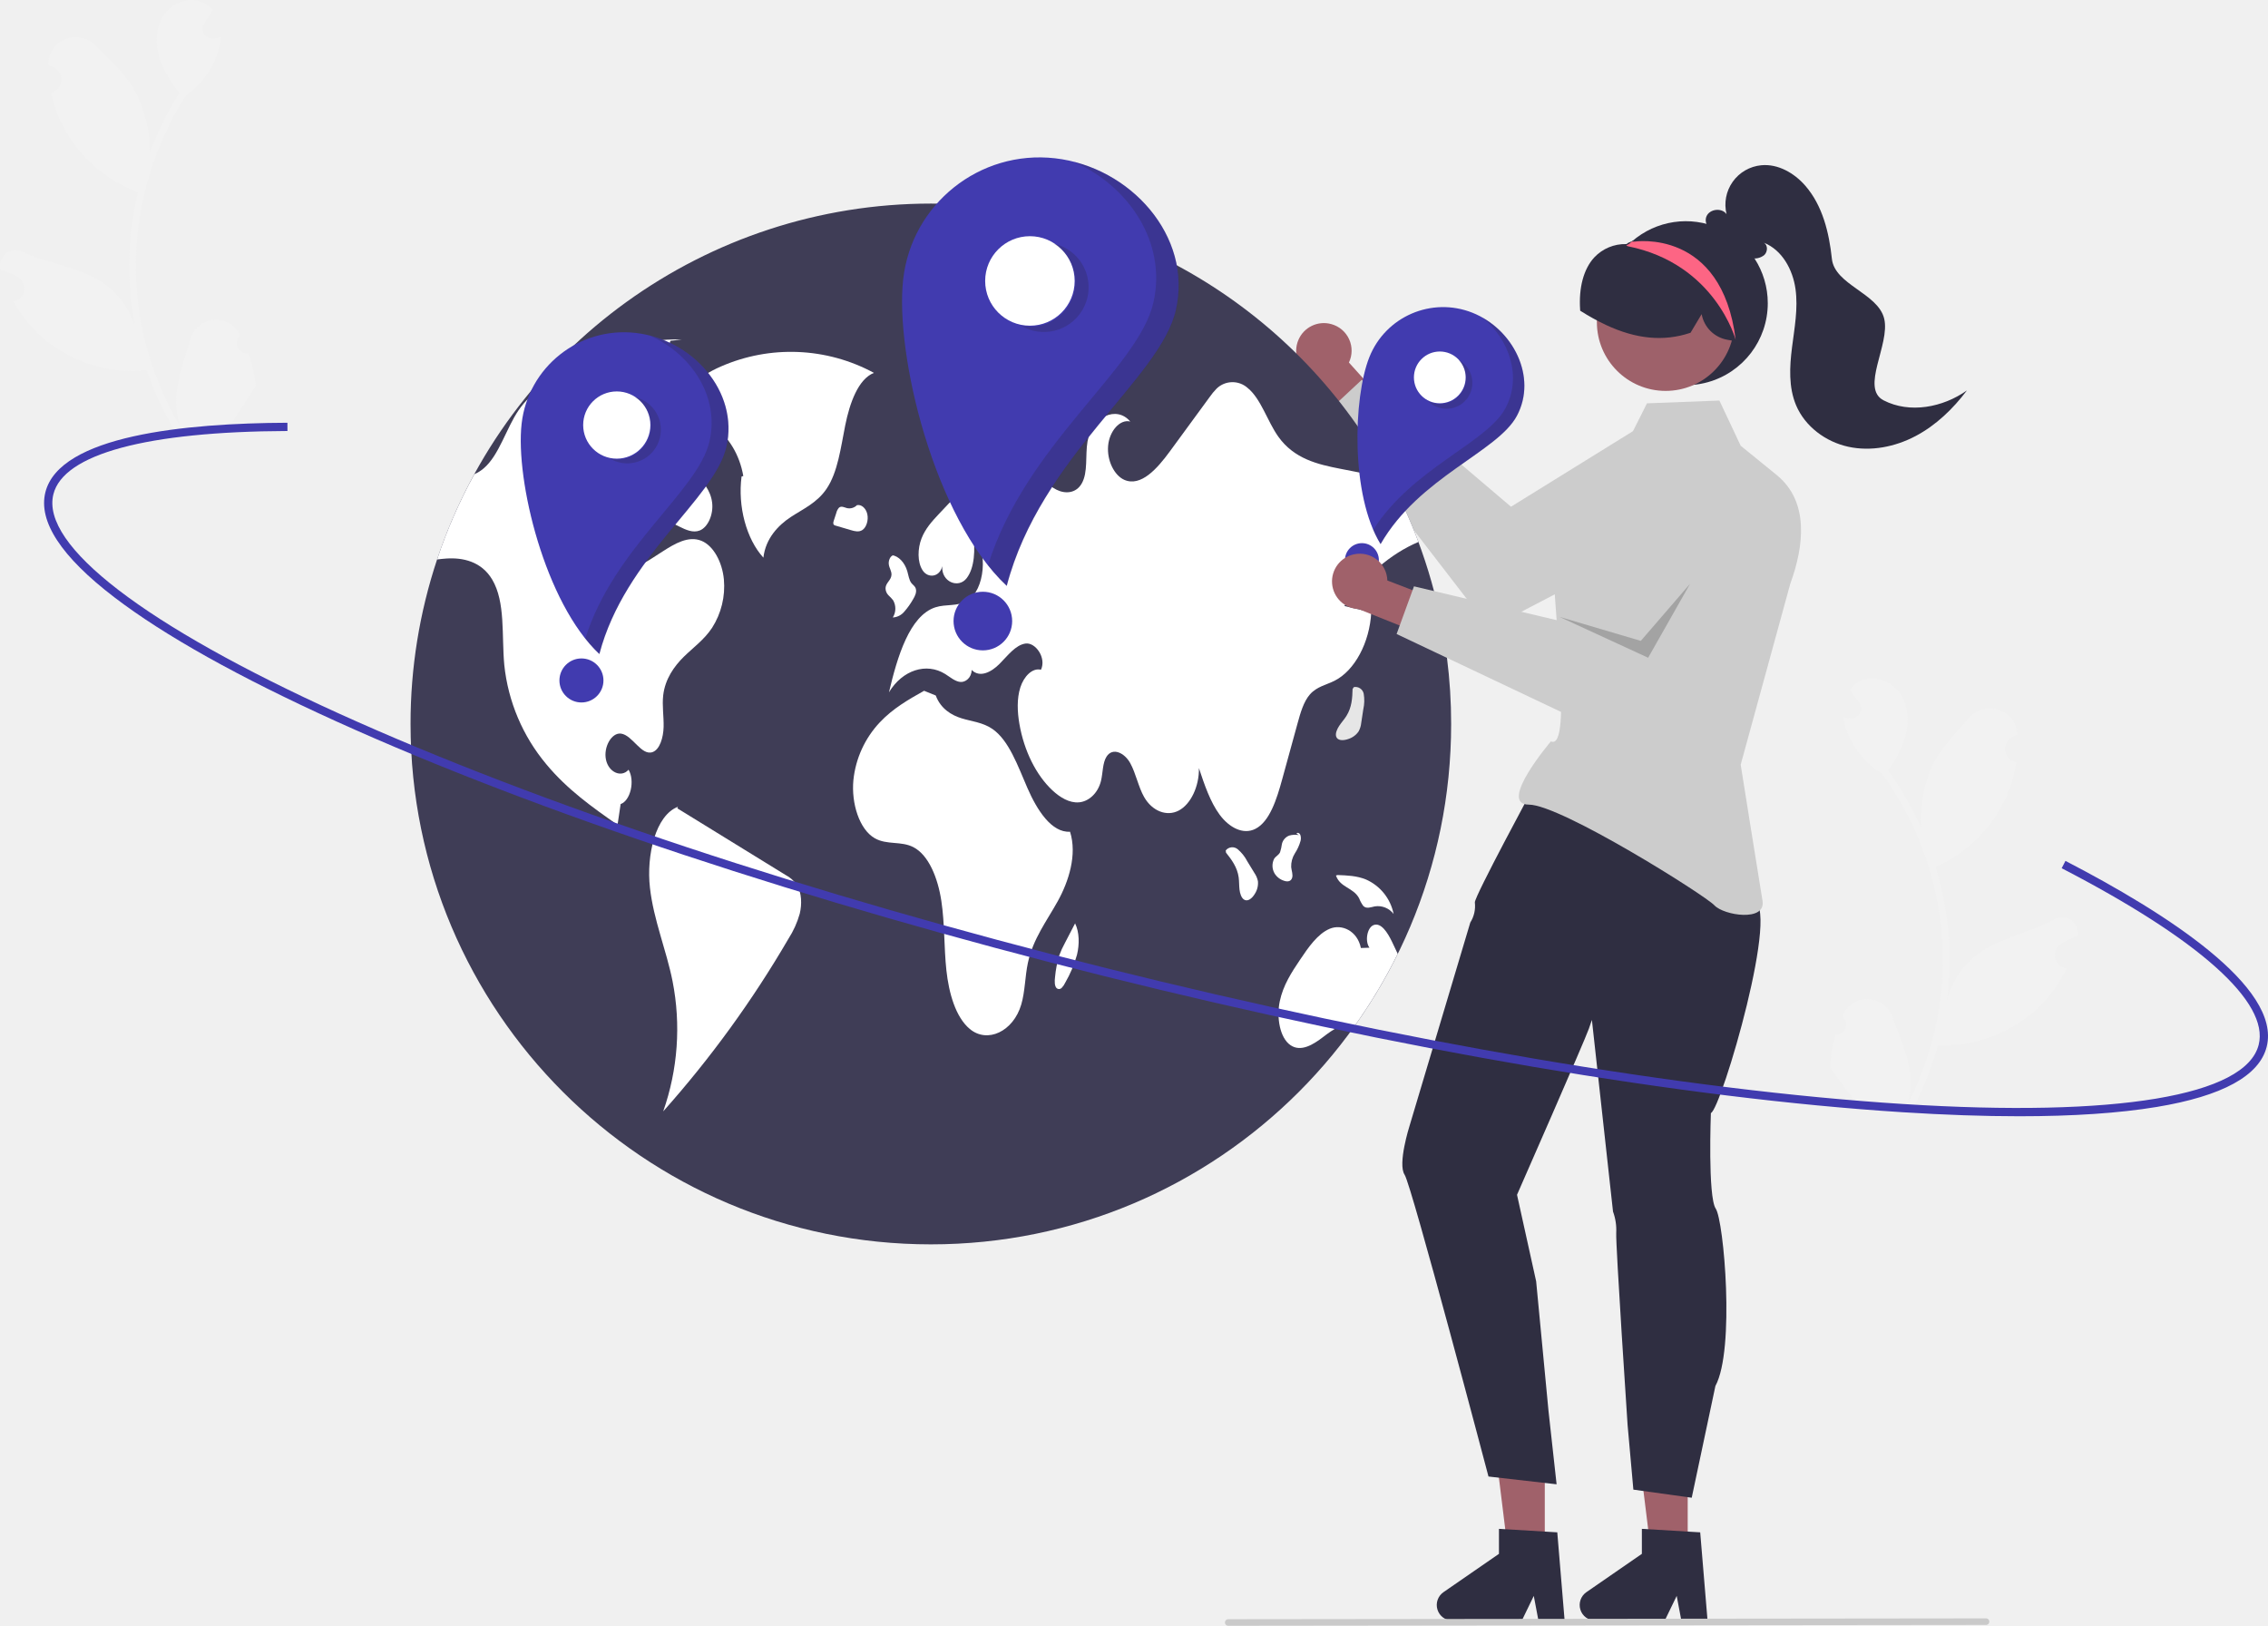
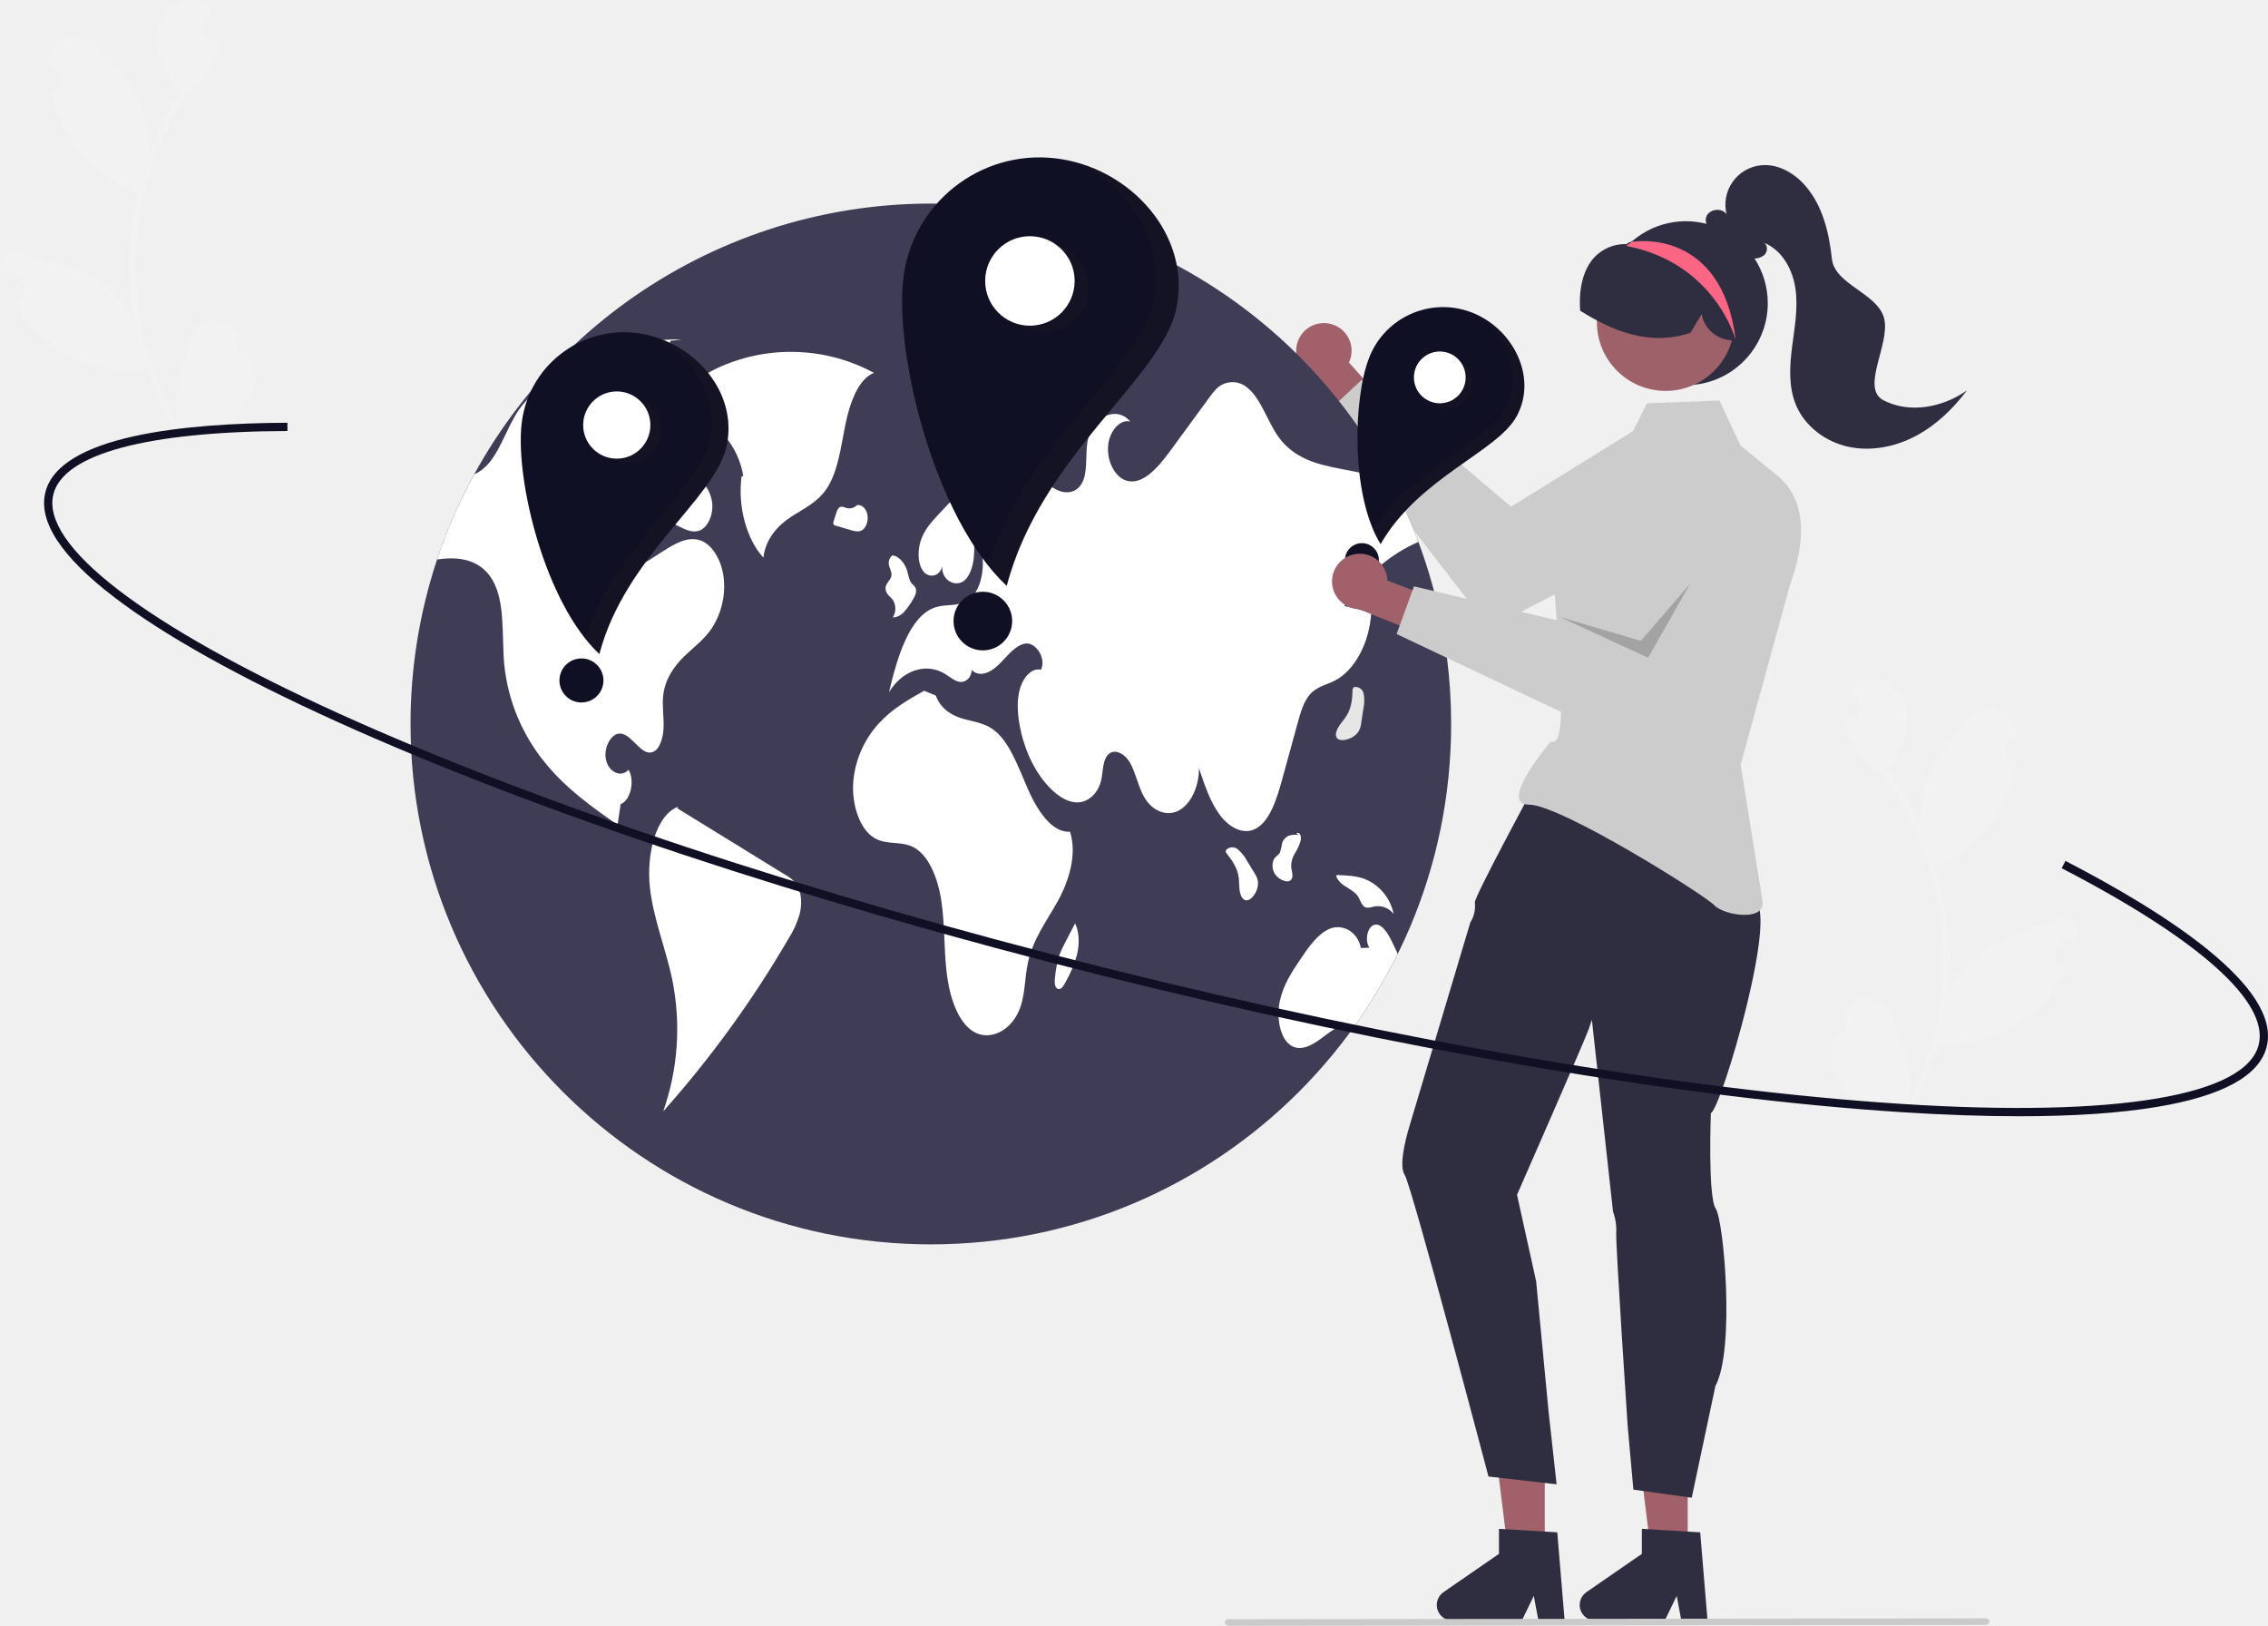
<svg xmlns="http://www.w3.org/2000/svg" data-name="Layer 1" width="825.202" height="591.419" viewBox="0 0 825.202 591.419">
  <path d="M855.224,530.608a3.613,3.613,0,0,0,2.907-6.134c-.074-.366-.127-.629-.202-.995q.054-.116.109-.231a9.703,9.703,0,0,1,17.876.899c2.596,7.179,5.991,14.407,6.561,21.897a28.705,28.705,0,0,1-.962,9.838,115.086,115.086,0,0,0,12.68-47.26,111.081,111.081,0,0,0-.112-12.411q-.335-5.081-1.115-10.11a116.419,116.419,0,0,0-20.767-50.362,30.983,30.983,0,0,1-12.25-13.954,23.634,23.634,0,0,1-1.847-6.551c.623.111,1.257.192,1.882.263.195.019.4.039.594.059l.073.007a3.58,3.58,0,0,0,3.208-5.689q-.383-.518-.766-1.036c-.387-.533-.785-1.056-1.172-1.588a1.784,1.784,0,0,1-.126-.16c-.445-.608-.891-1.205-1.336-1.812a10.352,10.352,0,0,1,3.543-3.119c4.865-2.553,11.309-.328,14.53,4.115,3.232,4.443,3.599,10.483,2.158,15.78a41.485,41.485,0,0,1-6.327,12.512c.242.341.494.672.735,1.012a117.172,117.172,0,0,1,11.316,19.923,48.709,48.709,0,0,1,3.957-22.465c3.093-6.578,8.567-11.985,13.427-17.57,5.837-6.708,16.999-3.142,17.56,5.732q.008.129.016.258-1.049.529-2.059,1.131a4.901,4.901,0,0,0,1.559,9.001l.099.02a48.767,48.767,0,0,1-1.623,7.224,50.21,50.21,0,0,1-26.436,30.272c-.41.187-.81.374-1.22.551a119.597,119.597,0,0,1,5.022,30.563,113.435,113.435,0,0,1-.934,18.292l.041-.214a29.974,29.974,0,0,1,11.026-16.813c8.167-6.095,19.39-7.957,28.118-12.756a5.625,5.625,0,0,1,8.352,5.867q-.022.113-.045.225a32.924,32.924,0,0,0-3.771,1.605q-1.049.529-2.059,1.131a4.901,4.901,0,0,0,1.559,9.001l.099.02c.071.014.133.027.204.04a48.808,48.808,0,0,1-9.622,13.625,50.254,50.254,0,0,1-37.15,14.279l-.01-0a119.562,119.562,0,0,1-9.113,23.048l-28.661-1.334c-.088-.323-.165-.656-.243-.979a32.599,32.599,0,0,0,7.953-.103c-2.005-2.708-4.009-5.437-6.014-8.145a1.781,1.781,0,0,1-.126-.16c-1.016-1.386-2.044-2.761-3.06-4.147l-.001-.002a47.75,47.75,0,0,1,1.963-12.086Z" transform="translate(-187.3989 -154.2905)" fill="#f2f2f2" />
  <path d="M277.743,282.773a3.613,3.613,0,0,1-3.28-5.943c.051-.37.088-.635.14-1.005q-.061-.112-.123-.224a9.703,9.703,0,0,0-17.786,2.002c-2.148,7.326-5.089,14.75-5.196,22.26a28.705,28.705,0,0,0,1.568,9.76A115.086,115.086,0,0,1,237.489,263.235a111.08,111.08,0,0,1-.655-12.394q.02-5.092.488-10.16a116.419,116.419,0,0,1,17.616-51.549,30.983,30.983,0,0,0,11.364-14.684,23.634,23.634,0,0,0,1.438-6.653c-.615.15-1.243.27-1.862.378-.193.031-.397.064-.59.095l-.073.011a3.58,3.58,0,0,1-3.554-5.48q.35-.541.7-1.082c.353-.556.718-1.102,1.071-1.658a1.783,1.783,0,0,0,.116-.168c.407-.634.815-1.258,1.222-1.891a10.352,10.352,0,0,0-3.728-2.894c-5.013-2.248-11.307.371-14.248,5.005-2.951,4.635-2.944,10.685-1.179,15.883a41.485,41.485,0,0,0,7.088,12.097c-.22.355-.451.701-.671,1.056a117.172,117.172,0,0,0-10.063,20.584,48.709,48.709,0,0,0-5.337-22.177c-3.493-6.374-9.291-11.432-14.486-16.706-6.24-6.335-17.161-2.086-17.172,6.806q-0.0.129 0.0.258,1.08.463,2.125,1.002a4.901,4.901,0,0,1-1,9.08l-.098.026a48.767,48.767,0,0,0,2.066,7.109,50.21,50.21,0,0,0,28.256,28.581c.421.161.832.323,1.252.474a119.597,119.597,0,0,0-3.124,30.814,113.433,113.433,0,0,0,2.062,18.199l-.054-.211a29.974,29.974,0,0,0-12.044-16.1c-8.528-5.579-19.845-6.744-28.852-10.995a5.625,5.625,0,0,0-7.973,6.372q.029.111.059.222a32.924,32.924,0,0,1,3.863,1.369q1.08.464,2.125,1.002a4.901,4.901,0,0,1-1,9.081l-.098.026c-.07.018-.131.035-.201.053a48.808,48.808,0,0,0,10.445,13.005,50.254,50.254,0,0,0,37.961,11.957l.01-.001a119.563,119.563,0,0,0,10.52,22.441l28.523-3.102c.068-.328.124-.665.182-.992a32.599,32.599,0,0,1-7.944.388c1.834-2.827,3.665-5.674,5.499-8.501a1.779,1.779,0,0,0,.116-.168c.929-1.446,1.869-2.882,2.798-4.328l0-.002a47.75,47.75,0,0,0-2.706-11.941Z" transform="translate(-187.3989 -154.2905)" fill="#f2f2f2" />
  <path d="M671.818,272.202a10.016,10.016,0,0,1,6.383,13.969l15.306,17.017-8.073,11.824L664.157,290.677a10.07,10.07,0,0,1,7.661-18.475Z" transform="translate(-187.3989 -154.2905)" fill="#a0616a" />
  <path d="M815.114,313.989l0,0a20.026,20.026,0,0,0-27.608-6.542l-50.339,31.177-54.301-46.158L669.356,305.045l59.987,77.83,77.965-40.644C805.489,343.179,817.313,317.567,815.114,313.989Z" transform="translate(-187.3989 -154.2905)" fill="#ccc" />
  <path d="M715.391,417.655a189.27,189.27,0,0,1-189.308,189.308c-104.551,0-189.308-84.757-189.308-189.308a189.245,189.245,0,0,1,9.655-59.842A189.506,189.506,0,0,1,526.083,228.347,189.245,189.245,0,0,1,693.021,328.333a186.774,186.774,0,0,1,10.464,23.106c.41,1.104.81,2.208,1.199,3.323v.011q2.603,7.351,4.586,14.976A189.32,189.32,0,0,1,715.391,417.655Z" transform="translate(-187.3989 -154.2905)" fill="#3f3d56" />
  <path d="M505.371,289.931a63.517,63.517,0,0,0-55.761-2.281c-7.796,3.393-16.006,9.48-18.607,20.471,10.519-6.208,24.136,3.601,26.843,19.336l-.632.174c-1.43,10.899,1.762,22.764,7.941,29.522.811-7.02,5.427-11.797,9.967-14.781,4.54-2.984,9.562-5.152,13.027-10.282,4.108-6.081,5.151-14.969,6.783-23.077C496.563,300.905,499.659,292.19,505.371,289.931Z" transform="translate(-187.3989 -154.2905)" fill="#fff" />
  <path d="M446.489,382.675c-2.913,4.375-6.805,7.12-10.296,10.538-3.481,3.429-6.794,8.056-7.488,13.998-.442,3.807.242,7.677.147,11.527-.094,3.849-1.378,8.182-3.996,9.139-4.133,1.493-7.288-6.184-11.537-6.72-3.376-.421-6.415,4.89-5.437,9.497.978,4.606,5.574,6.647,8.214,3.639,2.387,4.007.705,11.274-2.882,12.505-.379,2.524-.757,5.038-1.125,7.562-9.066-6.342-18.226-12.789-25.935-22.075a67.007,67.007,0,0,1-15.271-36.095c-.999-10.675.484-22.885-4.417-31.099-3.923-6.573-10.654-8.025-16.712-7.614-1.104.074-2.219.2-3.323.336a187.235,187.235,0,0,1,13.556-31.025,13.282,13.282,0,0,0,3.397-2.114c5.637-4.785,8.14-14.472,12.715-21.171q.442-.647.915-1.262c4.68-6.111,10.948-9.255,17.006-12.179,13.409-6.51,27.208-13.104,41.364-12.2l-4.028.389q-7.052,19.751-14.114,39.502-1.073,3.029-2.166,6.068c-2.671,7.488-5.427,15.46-5.017,23.842.242,4.964,1.967,10.265,5.248,11.968,3.06,1.578,6.405-.358,9.36-2.272,1.252-.799,2.493-1.599,3.744-2.408,4.491-2.892,9.465-5.858,14.209-3.923,4.344,1.767,7.551,7.667,8.161,14.03A28.049,28.049,0,0,1,446.489,382.675Z" transform="translate(-187.3989 -154.2905)" fill="#fff" />
  <path d="M473.198,472.572q-19.674-12.113-39.348-24.227l.223-.573c-8.155,3.106-11.54,17.602-10.193,29.456,1.348,11.854,5.917,22.451,8.226,34.002a90.252,90.252,0,0,1-3.403,47.358,387.843,387.843,0,0,0,45.56-62.781,33.588,33.588,0,0,0,4.121-9.138c.833-3.442.705-7.58-.964-10.34A11.511,11.511,0,0,0,473.198,472.572Z" transform="translate(-187.3989 -154.2905)" fill="#fff" />
  <path d="M421.435,325.653c-1.393,3.131-1.929,7.307-.665,10.547,1.291,3.309,4.019,4.804,6.532,6.05l7.247,3.592c2.411,1.195,5.01,2.402,7.468,1.419,2.964-1.186,5.02-5.833,4.488-10.148-.566-4.591-3.46-7.749-6.136-10.439q-5.618-5.645-11.237-11.291l-2.111,2.585A28.192,28.192,0,0,0,421.435,325.653Z" transform="translate(-187.3989 -154.2905)" fill="#fff" />
  <path d="M676.541,374.735q4.891,1.152,9.781,2.303c-.568,11.012-6.026,21.203-13.346,24.894-3.05,1.536-6.447,2.103-8.971,4.975-2.282,2.608-3.439,6.668-4.501,10.549q-2.792,10.16-5.585,20.319c-1.998,7.299-4.564,15.408-9.76,18.037-4.459,2.261-9.56-.505-12.989-5.143-3.429-4.638-5.521-10.875-7.551-16.953.126,6.626-2.955,13.125-7.32,15.429-4.375,2.303-9.697.221-12.621-4.922-2.103-3.692-2.976-8.561-5.038-12.305-2.061-3.744-6.384-5.89-8.635-2.377-1.483,2.335-1.294,5.911-2.03,8.877-1.146,4.606-4.617,7.499-8.056,7.751-3.429.252-6.773-1.725-9.644-4.407-5.921-5.553-10.286-14.366-11.979-24.158-.747-4.365-.957-9.118.337-13.21,1.294-4.091,4.417-7.246,7.52-6.468,2.04-4.312-1.988-10.033-5.616-9.529-3.639.505-6.489,4.407-9.476,7.404-2.976,2.997-7.141,5.174-10.139,2.198.021,2.766-2.23,4.596-4.175,4.365-1.935-.221-3.66-1.777-5.437-2.882-6.868-4.281-15.586-1.441-20.466,6.657,3.05-12.978,7.52-27.87,16.89-30.92,3.828-1.251,8.004-.221,11.621-2.387,6.405-3.839,7.699-18.342,2.167-24.326.705,5.658.568,12.263-2.419,16.133-2.987,3.87-9.255,1.346-8.876-4.375-.862,3.944-5.153,4.543-7.131,1.514-1.988-3.029-1.819-7.982-.41-11.6s3.807-6.216,6.131-8.708c4.996-5.353,10.065-10.77,15.849-14.135,5.795-3.365,12.484-4.501,18.289-1.157,3.061,1.767,5.753,4.712,8.877,6.268,3.124,1.567,7.089,1.367,9.16-2.293,2.324-4.081,1.23-10.139,2.093-15.239,1.546-9.013,10.559-13.23,15.555-7.278-3.733-.957-7.593,3.46-8.056,8.813-.473,5.353,2.23,10.759,5.848,12.379,6.079,2.692,12.032-4.081,16.628-10.349q7.194-9.844,14.408-19.677a23.782,23.782,0,0,1,2.577-3.134,8.291,8.291,0,0,1,11.327-.231c4.859,3.965,7.141,12.095,11.127,17.69,5.784,8.13,14.44,10.107,22.496,11.684q9.008,1.751,18.026,3.523a186.774,186.774,0,0,1,10.464,23.106C693.305,355.762,683.913,363.849,676.541,374.735Z" transform="translate(-187.3989 -154.2905)" fill="#fff" />
  <path d="M695.955,501.276a188.546,188.546,0,0,1-15.671,26.219c-3.786-1.62-7.856,1.273-11.401,3.986-3.702,2.84-8.151,5.606-11.947,3.018-3.881-2.65-5.132-10.065-3.902-15.944,1.23-5.869,4.301-10.538,7.278-14.976,3.155-4.712,6.531-9.602,10.917-11.432,4.396-1.83,10.044.757,11.327,7.004l3.113-.105c-1.746-2.398-.831-7.362,1.515-8.235,2.703-1.02,5.048,2.692,6.647,5.974C694.546,498.268,695.272,499.762,695.955,501.276Z" transform="translate(-187.3989 -154.2905)" fill="#fff" />
  <path d="M576.727,456.853c-6.691.421-11.992-7.817-15.514-15.92-3.522-8.104-6.736-17.371-12.773-21.496-3.45-2.357-7.383-2.68-11.125-3.822-3.742-1.142-7.659-3.505-9.447-8.318l-4.245-1.715c-5.606,3.152-11.285,6.362-16.116,11.491a36.018,36.018,0,0,0-9.603,20.993c-.811,8.496,2.183,17.97,7.778,21.161,4.421,2.522,9.567.932,14.045,3.241,5.595,2.884,8.916,11.264,10.173,19.537s.939,16.871,1.838,25.238,3.379,17.073,8.509,21.361c6.42,5.366,15.841.907,18.722-8.86,1.413-4.791,1.364-10.197,2.421-15.171,1.861-8.758,6.883-15.256,10.866-22.441C576.241,474.949,579.376,465.191,576.727,456.853Z" transform="translate(-187.3989 -154.2905)" fill="#fff" />
  <path d="M510.607,370.79a17.86,17.86,0,0,1,1.742,1.85,6.077,6.077,0,0,1-.107,6.276,5.839,5.839,0,0,0,4.181-2.125,26.879,26.879,0,0,0,3.206-4.516c.683-1.113,1.408-2.618.945-3.939-.316-.902-1.064-1.287-1.588-1.965-.831-1.075-1.036-2.783-1.466-4.259-.928-3.188-3.153-5.532-5.567-5.867l.335.064c-1.009.345-1.713,1.947-1.49,3.388.203,1.312,1.046,2.402.963,3.741-.121,1.925-2.044,2.828-2.163,4.753A3.674,3.674,0,0,0,510.607,370.79Z" transform="translate(-187.3989 -154.2905)" fill="#fff" />
  <path d="M499.142,338.082c.01-.003.02-.003.03-.006a5.357,5.357,0,0,0,.571-.608Z" transform="translate(-187.3989 -154.2905)" fill="#e6e6e6" />
  <path d="M501.149,347.116c1.479-.951,2.306-3.582,1.817-5.785-.486-2.189-2.206-3.66-3.793-3.256a3.866,3.866,0,0,1-3.595,1.058c-.981-.253-2.058-.903-2.909-.164a4.404,4.404,0,0,0-.991,1.935q-.472,1.45-.945,2.9a1.83,1.83,0,0,0-.112,1.099.931.931,0,0,0,.714.568q2.835.836,5.669,1.671C498.381,347.549,499.868,347.94,501.149,347.116Z" transform="translate(-187.3989 -154.2905)" fill="#fff" />
  <path d="M643.805,471.848q-1.31-2.145-2.62-4.29a14.334,14.334,0,0,0-3.453-4.336,3.06,3.06,0,0,0-4.356.436l.106.817c1.991,2.498,4.098,5.273,4.603,8.98.199,1.462.13,2.974.304,4.442s.671,2.99,1.618,3.623c1.375.919,2.99-.436,3.969-2.089a7.193,7.193,0,0,0,1.115-4.579A8.03,8.03,0,0,0,643.805,471.848Z" transform="translate(-187.3989 -154.2905)" fill="#fff" />
  <path d="M682.68,417.231q.379-2.485.758-4.97a14.334,14.334,0,0,0,.15-5.541,3.06,3.06,0,0,0-3.614-2.471l-.445.693c-.085,3.193-.261,6.673-2.262,9.834-.789,1.246-1.816,2.359-2.628,3.594s-1.412,2.72-1.095,3.814c.461,1.589,2.569,1.592,4.382.958a7.193,7.193,0,0,0,3.801-2.785A8.03,8.03,0,0,0,682.68,417.231Z" transform="translate(-187.3989 -154.2905)" fill="#e6e6e6" />
  <path d="M657.508,473.709c.427-1.228-.189-2.636-.32-3.993a8.765,8.765,0,0,1,1.334-4.969,16.154,16.154,0,0,0,2.078-4.556,3.812,3.812,0,0,0-.1-2.231c-.289-.65-.99-.946-1.391-.431l.86.554a7.829,7.829,0,0,0-3.489.169,4.318,4.318,0,0,0-2.644,2.981,18.441,18.441,0,0,1-.693,3.092c-.513,1.054-1.505,1.405-2.129,2.33a5.57,5.57,0,0,0,.088,5.292,6.177,6.177,0,0,0,3.494,2.748C655.645,475.069,657.028,475.089,657.508,473.709Z" transform="translate(-187.3989 -154.2905)" fill="#fff" />
  <path d="M681.91,481.072a12.005,12.005,0,0,0,1.512,2.775c1.168,1.177,2.756.454,4.173.168a7.215,7.215,0,0,1,6.864,2.753A17.471,17.471,0,0,0,684.411,474.231c-3.341-1.362-6.86-1.494-10.334-1.616l-.6.154C675.006,477.22,679.808,477.121,681.91,481.072Z" transform="translate(-187.3989 -154.2905)" fill="#fff" />
  <path d="M578.558,490.177l.009.019q.087-.168.175-.336Z" transform="translate(-187.3989 -154.2905)" fill="#e6e6e6" />
  <path d="M574.856,497.342a32.889,32.889,0,0,0-2.077,4.562,39.711,39.711,0,0,0-1.505,7.806c-.188,1.504-.246,3.426.697,4.159a1.337,1.337,0,0,0,1.749-.238,6.918,6.918,0,0,0,1.268-1.885,43.417,43.417,0,0,0,4.28-10.159c.902-3.744.894-8.151-.701-11.393Q576.711,493.769,574.856,497.342Z" transform="translate(-187.3989 -154.2905)" fill="#fff" />
  <path d="M539.143,306.44a4.215,4.215,0,0,0,4.542.886,14.999,14.999,0,0,0,4.274-2.823,10.055,10.055,0,0,0,2.591-2.826,5.732,5.732,0,0,0,.53-4.366c-.585-1.712-2.07-2.286-3.38-2.674q-3.146-.933-6.292-1.866l1.517-1.368c-1.561-.838-3.288.717-4.264,2.642a14.224,14.224,0,0,0-1.294,3.984C536.844,301.051,537.355,304.649,539.143,306.44Z" transform="translate(-187.3989 -154.2905)" fill="#e6e6e6" />
  <path d="M576.174,294.008a3.465,3.465,0,0,0,4.722.384,5.279,5.279,0,0,0,2.089-3.762c.148-1.65-.667-3.484-1.832-3.626l.267-1.545c-2.244-.405-5.006-.487-6.209,2.239A6.399,6.399,0,0,0,576.174,294.008Z" transform="translate(-187.3989 -154.2905)" fill="#e6e6e6" />
-   <path d="M571.227,211.865a49.926,49.926,0,0,0-55.207,44.015c-3.091,27.399,11.344,86.898,37.662,111.528,12.392-47.189,55.815-75.179,61.56-100.336C621.381,240.191,598.627,214.955,571.227,211.865Z" transform="translate(-187.3989 -154.2905)" fill="#413baf" />
+   <path d="M571.227,211.865a49.926,49.926,0,0,0-55.207,44.015c-3.091,27.399,11.344,86.898,37.662,111.528,12.392-47.189,55.815-75.179,61.56-100.336C621.381,240.191,598.627,214.955,571.227,211.865Z" transform="translate(-187.3989 -154.2905)" fill="#101025" />
  <circle id="a2705e7e-530b-43fb-b0c6-4087ca2c8018" data-name="b262ea8c-1946-46c9-a449-3a1996c39394" cx="374.728" cy="102.203" r="16.282" fill="#fff" />
-   <circle id="bb575e01-1284-49d3-8651-037e5b7ffa75" data-name="bcc29a3a-8123-4529-80aa-6f70df2823cf" cx="357.608" cy="225.929" r="10.665" fill="#413baf" />
+   <circle id="bb575e01-1284-49d3-8651-037e5b7ffa75" data-name="bcc29a3a-8123-4529-80aa-6f70df2823cf" cx="357.608" cy="225.929" r="10.665" fill="#101025" />
  <path d="M575.599,244.828A16.282,16.282,0,0,1,558.827,272.741a16.28,16.28,0,0,0,11.909-29.853A16.282,16.282,0,0,1,575.599,244.828Z" transform="translate(-187.3989 -154.2905)" fill="#231f20" opacity="0.2" style="isolation:isolate" />
  <path d="M615.306,267.124c-5.746,25.157-49.169,53.147-61.56,100.336a69.061,69.061,0,0,1-6.877-7.535c13.925-44.356,54.645-71.309,60.196-95.615,4.968-21.754-8.988-42.429-29.015-51.163C602.292,219.242,620.932,242.491,615.306,267.124Z" transform="translate(-187.3989 -154.2905)" fill="#231f20" opacity="0.2" style="isolation:isolate" />
-   <path d="M418.644,275.396a37.492,37.492,0,0,0-41.459,33.054c-2.321,20.576,8.519,65.257,28.283,83.754,9.306-35.437,41.915-56.457,46.23-75.349C456.308,296.668,439.22,277.717,418.644,275.396Z" transform="translate(-187.3989 -154.2905)" fill="#413baf" />
+   <path d="M418.644,275.396a37.492,37.492,0,0,0-41.459,33.054c-2.321,20.576,8.519,65.257,28.283,83.754,9.306-35.437,41.915-56.457,46.23-75.349C456.308,296.668,439.22,277.717,418.644,275.396Z" transform="translate(-187.3989 -154.2905)" fill="#101025" />
  <circle id="b2d5ab8a-e71c-4a1a-aadf-98f8ab95825b" data-name="b262ea8c-1946-46c9-a449-3a1996c39394" cx="224.412" cy="154.621" r="12.228" fill="#fff" />
-   <circle id="bac33ac8-32b5-423c-9bc5-6c03ceb8d8dc" data-name="bcc29a3a-8123-4529-80aa-6f70df2823cf" cx="211.555" cy="247.535" r="8.009" fill="#413baf" />
+   <circle id="bac33ac8-32b5-423c-9bc5-6c03ceb8d8dc" data-name="bcc29a3a-8123-4529-80aa-6f70df2823cf" cx="211.555" cy="247.535" r="8.009" fill="#101025" />
  <path d="M421.928,300.151A12.227,12.227,0,1,1,409.332,321.112a12.226,12.226,0,0,0,8.943-22.418A12.227,12.227,0,0,1,421.928,300.151Z" transform="translate(-187.3989 -154.2905)" fill="#231f20" opacity="0.2" style="isolation:isolate" />
  <path d="M451.746,316.894c-4.315,18.892-36.924,39.911-46.23,75.349a51.862,51.862,0,0,1-5.165-5.658c10.457-33.31,41.036-53.55,45.205-71.803,3.731-16.337-6.75-31.863-21.789-38.421C441.973,280.936,455.971,298.395,451.746,316.894Z" transform="translate(-187.3989 -154.2905)" fill="#231f20" opacity="0.2" style="isolation:isolate" />
  <polygon points="614.063 564.054 600.638 564.054 594.251 512.27 614.066 512.271 614.063 564.054" fill="#a0616a" />
  <path d="M808.684,743.836H799.158l-1.7-8.994-4.355,8.994H767.836a5.68,5.68,0,0,1-3.227-10.353l20.177-13.935v-9.093l21.223,1.267Z" transform="translate(-187.3989 -154.2905)" fill="#2f2e41" />
  <polygon points="562.063 564.054 548.638 564.054 542.251 512.27 562.066 512.271 562.063 564.054" fill="#a0616a" />
  <path d="M756.684,743.836H747.158l-1.7-8.994-4.355,8.994H715.836a5.68,5.68,0,0,1-3.227-10.353l20.177-13.935v-9.093l21.223,1.267Z" transform="translate(-187.3989 -154.2905)" fill="#2f2e41" />
  <path d="M698.458,581.624C701.027,585.477,728.977,691.417,728.977,691.417l24.783,2.826-2.942-26.655-4.496-47.17-6.962-31.485s24.587-55.957,26.141-60.414l1.105-3.199L774.287,595.035a19.577,19.577,0,0,1,1.169,7.785c-.231,4.355,4.136,69.869,4.136,69.869l2.1,23.495,21.233,2.95L811.54,658.48c7.194-13.206,3.07-60.131.128-64.499s-1.773-34.787-1.773-34.787c3.756-1.322,26.157-77.706,14.953-77.255.719-4.072,1.285-7.708,1.285-7.708L806.684,458.547l-48.673-12.653-12.28-5.896s-21.932,40.554-21.713,42.571a11.214,11.214,0,0,1-1.657,7.309l-22.143,74.108S695.863,577.731,698.458,581.624Z" transform="translate(-187.3989 -154.2905)" fill="#2f2e41" />
  <path d="M820.74,316.438,812.997,299.998l-26.354,1.013-8.596,17.103s-24.567,29.343-25.362,38.884c-1,12,7.312,70.812-1,67,0,0-19.595,23-8,23s64.042,32.924,67.484,36.627,18.804,6.103,17.516-1.627-7.944-49.534-7.944-49.534l18.019-65.733c5.186-14.192,6.8-30.11-4.923-39.643Z" transform="translate(-187.3989 -154.2905)" fill="#ccc" />
-   <path d="M723.121,268.05A28.881,28.881,0,0,0,685.623,284.238c-5.885,14.825-6.86,50.228,4.091,67.972,14.081-24.459,42.568-33.491,49.595-46.661C746.817,291.476,737.946,273.935,723.121,268.05Z" transform="translate(-187.3989 -154.2905)" fill="#413baf" />
+   <path d="M723.121,268.05A28.881,28.881,0,0,0,685.623,284.238c-5.885,14.825-6.86,50.228,4.091,67.972,14.081-24.459,42.568-33.491,49.595-46.661C746.817,291.476,737.946,273.935,723.121,268.05Z" transform="translate(-187.3989 -154.2905)" fill="#101025" />
  <circle id="f50692ea-d13f-4759-b5e2-05248e17533e" data-name="b262ea8c-1946-46c9-a449-3a1996c39394" cx="523.867" cy="137.29" r="9.419" fill="#fff" />
-   <circle id="aec6a1c4-a00c-42b6-a49d-0158b63ca54a" data-name="bcc29a3a-8123-4529-80aa-6f70df2823cf" cx="495.528" cy="203.754" r="6.169" fill="#413baf" />
+   <circle id="aec6a1c4-a00c-42b6-a49d-0158b63ca54a" data-name="bcc29a3a-8123-4529-80aa-6f70df2823cf" cx="495.528" cy="203.754" r="6.169" fill="#101025" />
  <path d="M720.557,287.114a9.419,9.419,0,0,1-13.6,13.034A9.418,9.418,0,0,0,718.137,285.293,9.419,9.419,0,0,1,720.557,287.114Z" transform="translate(-187.3989 -154.2905)" fill="#231f20" opacity="0.2" style="isolation:isolate" />
  <path d="M739.336,305.588c-7.026,13.17-35.514,22.202-49.595,46.661a39.949,39.949,0,0,1-2.695-5.25c14.507-22.645,41.328-31.508,48.117-44.233,6.076-11.389,1.424-25.048-8.429-32.963C739.341,276.884,746.217,292.691,739.336,305.588Z" transform="translate(-187.3989 -154.2905)" fill="#231f20" opacity="0.2" style="isolation:isolate" />
  <path d="M680.146,355.92a10.016,10.016,0,0,1,12.035,9.542l21.368,8.202-1.817,14.201-30.013-12.007a10.07,10.07,0,0,1-1.572-19.938Z" transform="translate(-187.3989 -154.2905)" fill="#a0616a" />
  <path d="M829.452,326.656l0,0a20.026,20.026,0,0,0-27.565,6.719l-30.671,50.649L701.869,367.586l-6.318,17.345,88.805,42.066,44.977-71.637C836.068,345.896,839.365,332.708,829.452,326.656Z" transform="translate(-187.3989 -154.2905)" fill="#ccc" />
  <path d="M830.597,264.583a29.823,29.823,0,1,1-51.295-20.685l.143-.143c.239-.251.477-.501.728-.74a.012.012,0,0,0,.012-.012c.31-.286.62-.573.942-.847a29.815,29.815,0,0,1,49.47,22.427Z" transform="translate(-187.3989 -154.2905)" fill="#2f2e41" />
  <circle cx="606.028" cy="117.193" r="25.008" fill="#9e616a" />
  <path d="M819.983,278.615l-4.144-.732a11.554,11.554,0,0,1-9.305-9.317l-4.043,6.776-.177.059c-9.633,3.198-19.655,2.242-30.634-2.92a85.465,85.465,0,0,1-9.118-5.027l-.217-.135-.018-.254c-.56-8.135,1.266-14.932,5.142-19.137a15.417,15.417,0,0,1,11.634-4.85.957.957,0,0,0,.413-.228c.056-.041.111-.082.167-.12v-.042l.287-.135c.617-.29,1.246-.568,1.875-.822a28.199,28.199,0,0,1,29.448,5.708c7.703,7.354,11.236,19.695,8.792,30.711Z" transform="translate(-187.3989 -154.2905)" fill="#2f2e41" />
  <path d="M872.73,299.922c-8.51-4.392,2.435-20.334.236-29.655-2.199-9.321-18.037-12.319-19.046-21.842s-3.382-19.346-9.667-26.572c-4.016-4.618-9.933-8.027-16.025-7.448a14.409,14.409,0,0,0-12.628,17.792c-1.735-2.458-6.223-1.925-7.334.871-.988,2.485,1.194,5.496,3.763,5.716,3.36,4.15,7.209,8.554,12.473,9.391a5.681,5.681,0,0,0,4.841-1.117c1.239-1.189,1.335-3.567-.134-4.456,6.616,2.628,10.495,9.782,11.477,16.833.982,7.051-.377,14.185-1.271,21.248s-1.281,14.492,1.489,21.05c3.272,7.749,10.805,13.303,19.025,15.084s16.976.04,24.417-3.881c7.441-3.922,13.646-9.909,18.715-16.622C894.326,302.511,882.246,304.834,872.73,299.922Z" transform="translate(-187.3989 -154.2905)" fill="#2f2e41" />
  <path d="M818.919,277.92s-7.408-27.652-39.163-34.034c-.036-.012-.155-.06-.31-.131-.095-.06-.215-.119-.334-.179.358-.203.704-.382,1.062-.561a.012.012,0,0,0,.012-.012c.31-.286.62-.573.942-.847l.907.036S813.897,237.146,818.919,277.92Z" transform="translate(-187.3989 -154.2905)" fill="#fd6584" />
  <polygon points="614.934 212.357 596.999 233.136 567.364 224.385 599.671 239.273 614.934 212.357" opacity="0.2" />
  <path d="M909.985,745.402l-275.75.307a1.191,1.191,0,0,1,0-2.381l275.75-.307a1.191,1.191,0,1,1,0,2.381Z" transform="translate(-187.3989 -154.2905)" fill="#cacaca" />
-   <path d="M922.088,560.362q-19.368,0-42.457-1.464c-79.614-5.056-182.738-22.633-290.376-49.492C481.618,482.547,382.326,449.612,309.67,416.672c-35.393-16.047-62.556-31.236-80.735-45.147-19.247-14.727-27.666-27.564-25.024-38.153,5.148-20.629,50.731-25.142,88.064-25.295l.013,3c-51.268.21-81.514,8.387-85.166,23.022-4.652,18.64,33.287,47.741,104.087,79.841,72.496,32.868,171.605,65.739,279.073,92.557,107.467,26.816,210.401,44.363,289.84,49.408,77.579,4.928,124.743-2.938,129.395-21.578,3.862-15.477-21.598-38.275-71.689-64.198l1.379-2.664c36.397,18.836,78.646,45.852,73.222,67.589-2.643,10.589-16.105,17.965-40.015,21.923C958.483,559.232,941.743,560.362,922.088,560.362Z" transform="translate(-187.3989 -154.2905)" fill="#413baf" />
+   <path d="M922.088,560.362q-19.368,0-42.457-1.464c-79.614-5.056-182.738-22.633-290.376-49.492C481.618,482.547,382.326,449.612,309.67,416.672c-35.393-16.047-62.556-31.236-80.735-45.147-19.247-14.727-27.666-27.564-25.024-38.153,5.148-20.629,50.731-25.142,88.064-25.295l.013,3c-51.268.21-81.514,8.387-85.166,23.022-4.652,18.64,33.287,47.741,104.087,79.841,72.496,32.868,171.605,65.739,279.073,92.557,107.467,26.816,210.401,44.363,289.84,49.408,77.579,4.928,124.743-2.938,129.395-21.578,3.862-15.477-21.598-38.275-71.689-64.198l1.379-2.664c36.397,18.836,78.646,45.852,73.222,67.589-2.643,10.589-16.105,17.965-40.015,21.923C958.483,559.232,941.743,560.362,922.088,560.362Z" transform="translate(-187.3989 -154.2905)" fill="#101025" />
</svg>
